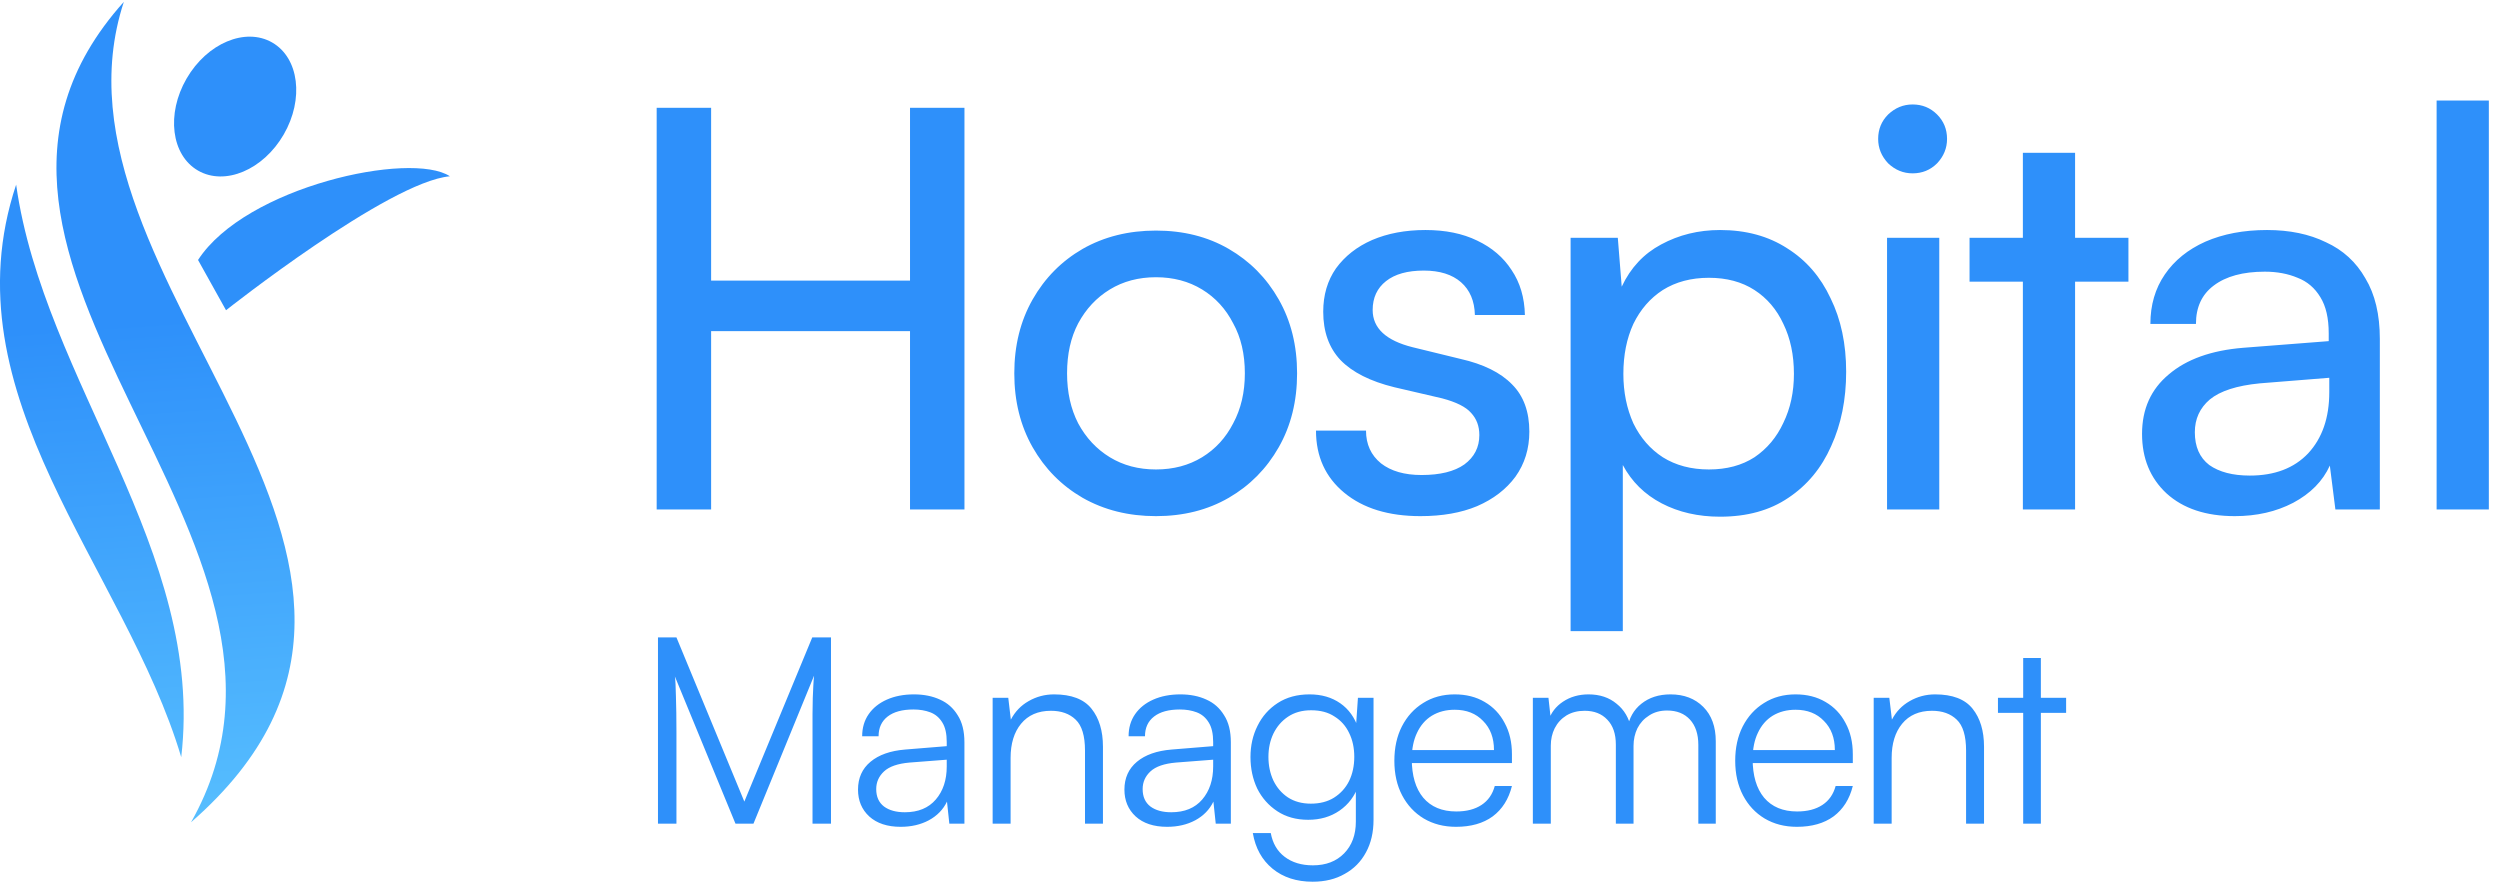
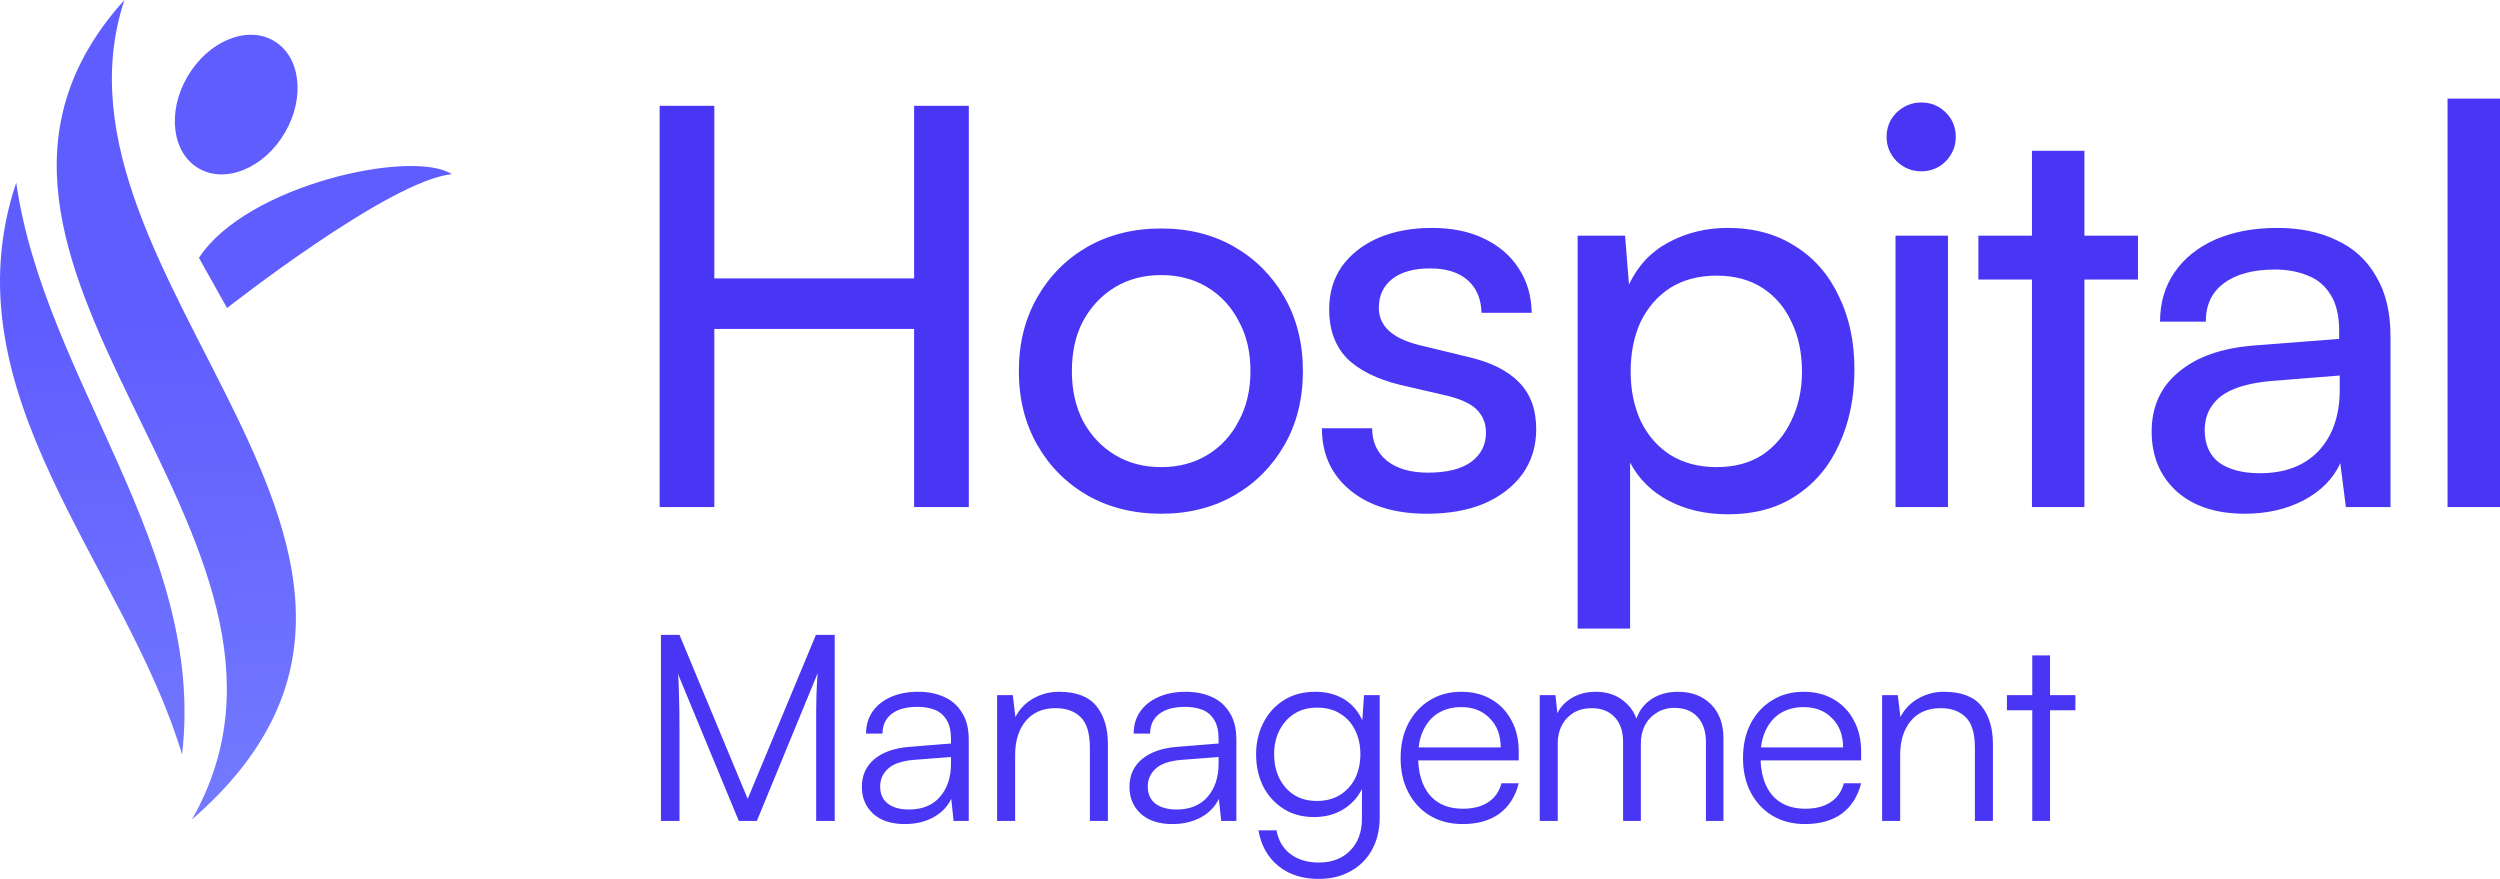
- <svg xmlns="http://www.w3.org/2000/svg" width="121" height="43" viewBox="0 0 121 43" fill="none">
-   <path d="M13.731 6.511C14.723 4.799 14.474 2.805 13.175 2.058C11.877 1.31 10.021 2.092 9.03 3.804C8.039 5.516 8.288 7.51 9.586 8.257C10.884 9.005 12.74 8.223 13.731 6.511Z" fill="#2E90FA" />
-   <path d="M9.246 39.798C23.814 27.067 1.527 13.693 5.994 0.09C-5.31 12.682 17.024 26.072 9.246 39.798Z" fill="url(#paint0_linear_9_24)" />
-   <path d="M0.781 8.937C2.134 18.487 9.939 26.642 8.772 36.648C6.035 27.467 -2.624 19.165 0.781 8.937Z" fill="url(#paint1_linear_9_24)" />
-   <path d="M9.585 12.583L10.94 15.015C10.94 15.015 18.795 8.802 21.775 8.532C19.887 7.292 11.882 9.035 9.585 12.583Z" fill="url(#paint2_linear_9_24)" />
-   <path d="M34.418 24.658H31.783V5.217H34.418V13.58H44.045V5.217H46.68V24.658H44.045V16.027H34.418V24.658ZM49.092 18.07C49.092 16.726 49.388 15.534 49.979 14.494C50.571 13.454 51.377 12.639 52.399 12.047C53.439 11.455 54.622 11.16 55.949 11.16C57.275 11.16 58.45 11.455 59.471 12.047C60.493 12.639 61.3 13.454 61.891 14.494C62.483 15.534 62.779 16.726 62.779 18.07C62.779 19.415 62.483 20.607 61.891 21.647C61.3 22.686 60.493 23.502 59.471 24.094C58.45 24.685 57.275 24.981 55.949 24.981C54.622 24.981 53.439 24.685 52.399 24.094C51.377 23.502 50.571 22.686 49.979 21.647C49.388 20.607 49.092 19.415 49.092 18.07ZM51.646 18.07C51.646 18.985 51.825 19.791 52.184 20.49C52.56 21.189 53.071 21.736 53.717 22.131C54.362 22.525 55.106 22.722 55.949 22.722C56.791 22.722 57.535 22.525 58.181 22.131C58.826 21.736 59.328 21.189 59.686 20.49C60.063 19.791 60.251 18.985 60.251 18.07C60.251 17.138 60.063 16.331 59.686 15.65C59.328 14.951 58.826 14.404 58.181 14.01C57.535 13.616 56.791 13.418 55.949 13.418C55.106 13.418 54.362 13.616 53.717 14.01C53.071 14.404 52.56 14.951 52.184 15.65C51.825 16.331 51.646 17.138 51.646 18.07ZM63.694 20.84H66.115C66.115 21.503 66.356 22.032 66.841 22.427C67.325 22.803 67.979 22.991 68.803 22.991C69.7 22.991 70.39 22.821 70.874 22.48C71.358 22.122 71.6 21.647 71.6 21.055C71.6 20.625 71.466 20.266 71.197 19.98C70.946 19.693 70.48 19.46 69.799 19.28L67.486 18.742C66.321 18.456 65.451 18.017 64.878 17.425C64.322 16.833 64.044 16.054 64.044 15.085C64.044 14.279 64.25 13.58 64.662 12.988C65.093 12.397 65.675 11.939 66.41 11.617C67.163 11.294 68.024 11.133 68.992 11.133C69.96 11.133 70.793 11.303 71.493 11.644C72.21 11.984 72.765 12.459 73.16 13.069C73.572 13.678 73.787 14.404 73.805 15.247H71.385C71.367 14.566 71.143 14.037 70.713 13.66C70.282 13.284 69.682 13.096 68.911 13.096C68.122 13.096 67.513 13.266 67.083 13.607C66.652 13.947 66.437 14.413 66.437 15.005C66.437 15.883 67.083 16.484 68.373 16.806L70.686 17.371C71.797 17.622 72.631 18.034 73.187 18.608C73.742 19.164 74.02 19.926 74.02 20.894C74.02 21.718 73.796 22.444 73.348 23.072C72.9 23.681 72.281 24.156 71.493 24.497C70.722 24.82 69.807 24.981 68.75 24.981C67.208 24.981 65.98 24.605 65.066 23.852C64.152 23.099 63.694 22.095 63.694 20.84ZM76.017 30.547V11.509H78.302L78.491 13.875C78.92 12.961 79.557 12.28 80.399 11.832C81.26 11.366 82.21 11.133 83.25 11.133C84.505 11.133 85.59 11.428 86.503 12.02C87.418 12.594 88.117 13.4 88.602 14.44C89.103 15.462 89.354 16.645 89.354 17.99C89.354 19.334 89.112 20.535 88.628 21.593C88.162 22.651 87.472 23.484 86.557 24.094C85.661 24.703 84.559 25.008 83.25 25.008C82.193 25.008 81.251 24.793 80.426 24.363C79.602 23.932 78.974 23.314 78.544 22.507V30.547H76.017ZM78.571 18.097C78.571 18.976 78.733 19.773 79.055 20.49C79.395 21.189 79.871 21.736 80.48 22.131C81.108 22.525 81.852 22.722 82.712 22.722C83.572 22.722 84.308 22.525 84.917 22.131C85.526 21.718 85.993 21.163 86.316 20.463C86.656 19.764 86.826 18.976 86.826 18.097C86.826 17.183 86.656 16.376 86.316 15.677C85.993 14.978 85.526 14.431 84.917 14.037C84.308 13.643 83.572 13.445 82.712 13.445C81.852 13.445 81.108 13.643 80.48 14.037C79.871 14.431 79.395 14.978 79.055 15.677C78.733 16.376 78.571 17.183 78.571 18.097ZM91.333 24.658V11.509H93.861V24.658H91.333ZM92.57 8.39C92.122 8.39 91.728 8.229 91.387 7.906C91.064 7.565 90.903 7.171 90.903 6.723C90.903 6.257 91.064 5.862 91.387 5.54C91.728 5.217 92.122 5.056 92.57 5.056C93.036 5.056 93.43 5.217 93.754 5.54C94.076 5.862 94.237 6.257 94.237 6.723C94.237 7.171 94.076 7.565 93.754 7.906C93.43 8.229 93.036 8.39 92.57 8.39ZM95.326 11.509H103.016V13.633H95.326V11.509ZM100.434 24.658H97.907V7.395H100.434V24.658ZM108.165 24.981C106.767 24.981 105.665 24.614 104.858 23.879C104.069 23.143 103.675 22.184 103.675 21.001C103.675 19.8 104.105 18.841 104.966 18.124C105.826 17.389 107.027 16.959 108.569 16.833L112.71 16.511V16.134C112.71 15.399 112.575 14.817 112.307 14.386C112.038 13.938 111.67 13.624 111.204 13.445C110.738 13.248 110.209 13.149 109.617 13.149C108.56 13.149 107.736 13.373 107.144 13.822C106.57 14.252 106.284 14.87 106.284 15.677H104.079C104.079 14.763 104.311 13.965 104.778 13.284C105.243 12.603 105.898 12.074 106.74 11.697C107.601 11.321 108.596 11.133 109.725 11.133C110.818 11.133 111.769 11.33 112.575 11.724C113.4 12.101 114.037 12.683 114.485 13.472C114.951 14.243 115.184 15.22 115.184 16.403V24.658H113.033L112.764 22.534C112.423 23.287 111.832 23.887 110.989 24.336C110.165 24.766 109.223 24.981 108.165 24.981ZM108.891 23.018C110.092 23.018 111.034 22.66 111.715 21.942C112.396 21.207 112.737 20.221 112.737 18.985V18.285L109.376 18.554C108.264 18.662 107.458 18.922 106.956 19.334C106.471 19.747 106.23 20.275 106.23 20.921C106.23 21.62 106.462 22.149 106.929 22.507C107.413 22.848 108.067 23.018 108.891 23.018ZM120.46 24.658H117.932V4.867H120.46V24.658Z" fill="#2E90FA" />
-   <path d="M32.74 39.867H31.846V30.851H32.74L36.026 38.797L39.313 30.851H40.22V39.867H39.326V35.586C39.326 35.191 39.326 34.847 39.326 34.553C39.334 34.259 39.338 34.003 39.338 33.785C39.347 33.567 39.355 33.373 39.364 33.206C39.372 33.029 39.385 32.861 39.401 32.702L36.467 39.867H35.598L32.664 32.74C32.69 32.908 32.706 33.231 32.715 33.709C32.731 34.179 32.74 34.759 32.74 35.447V39.867ZM43.593 40.018C42.947 40.018 42.439 39.85 42.069 39.514C41.708 39.179 41.528 38.746 41.528 38.217C41.528 37.655 41.729 37.206 42.132 36.87C42.535 36.534 43.093 36.337 43.807 36.278L45.822 36.114V35.913C45.822 35.51 45.751 35.195 45.608 34.968C45.465 34.733 45.272 34.57 45.029 34.477C44.785 34.385 44.512 34.339 44.21 34.339C43.673 34.339 43.257 34.452 42.963 34.679C42.67 34.906 42.523 35.225 42.523 35.636H41.729C41.729 35.225 41.834 34.868 42.044 34.566C42.254 34.263 42.548 34.028 42.926 33.86C43.303 33.693 43.74 33.608 44.235 33.608C44.714 33.608 45.133 33.693 45.495 33.86C45.855 34.02 46.141 34.272 46.351 34.616C46.569 34.952 46.678 35.388 46.678 35.926V39.867H45.948L45.834 38.797C45.65 39.183 45.356 39.485 44.953 39.703C44.558 39.913 44.105 40.018 43.593 40.018ZM43.794 39.313C44.441 39.313 44.94 39.107 45.293 38.696C45.646 38.285 45.822 37.752 45.822 37.097V36.769L44.021 36.908C43.45 36.958 43.039 37.101 42.787 37.336C42.535 37.571 42.409 37.856 42.409 38.192C42.409 38.562 42.535 38.843 42.787 39.036C43.039 39.221 43.375 39.313 43.794 39.313ZM48.913 39.867H48.044V33.772H48.8L48.925 34.83C49.127 34.444 49.412 34.146 49.782 33.936C50.16 33.718 50.571 33.608 51.016 33.608C51.855 33.608 52.46 33.839 52.829 34.301C53.199 34.763 53.383 35.376 53.383 36.14V39.867H52.514V36.328C52.514 35.615 52.363 35.115 52.061 34.83C51.767 34.545 51.368 34.402 50.865 34.402C50.243 34.402 49.761 34.612 49.417 35.032C49.081 35.443 48.913 35.993 48.913 36.681V39.867ZM56.488 40.018C55.841 40.018 55.333 39.85 54.964 39.514C54.603 39.179 54.422 38.746 54.422 38.217C54.422 37.655 54.624 37.206 55.027 36.87C55.43 36.534 55.988 36.337 56.702 36.278L58.717 36.114V35.913C58.717 35.51 58.645 35.195 58.502 34.968C58.36 34.733 58.167 34.57 57.923 34.477C57.68 34.385 57.407 34.339 57.105 34.339C56.567 34.339 56.152 34.452 55.858 34.679C55.564 34.906 55.417 35.225 55.417 35.636H54.624C54.624 35.225 54.729 34.868 54.939 34.566C55.149 34.263 55.442 34.028 55.82 33.86C56.198 33.693 56.635 33.608 57.13 33.608C57.608 33.608 58.028 33.693 58.389 33.86C58.75 34.02 59.035 34.272 59.245 34.616C59.464 34.952 59.573 35.388 59.573 35.926V39.867H58.842L58.729 38.797C58.544 39.183 58.251 39.485 57.848 39.703C57.453 39.913 57 40.018 56.488 40.018ZM56.689 39.313C57.336 39.313 57.835 39.107 58.188 38.696C58.54 38.285 58.717 37.752 58.717 37.097V36.769L56.916 36.908C56.345 36.958 55.934 37.101 55.682 37.336C55.43 37.571 55.304 37.856 55.304 38.192C55.304 38.562 55.43 38.843 55.682 39.036C55.934 39.221 56.269 39.313 56.689 39.313ZM60.523 36.643C60.523 36.089 60.636 35.586 60.863 35.132C61.09 34.67 61.417 34.301 61.845 34.024C62.273 33.747 62.785 33.608 63.382 33.608C63.961 33.608 64.456 33.751 64.867 34.037C65.279 34.322 65.573 34.733 65.749 35.271L65.61 35.447L65.724 33.772H66.479V39.678C66.479 40.283 66.358 40.807 66.114 41.252C65.871 41.706 65.526 42.054 65.082 42.297C64.645 42.549 64.129 42.675 63.533 42.675C62.752 42.675 62.105 42.465 61.593 42.046C61.081 41.626 60.762 41.051 60.636 40.32H61.505C61.597 40.816 61.82 41.198 62.173 41.466C62.534 41.743 62.991 41.882 63.545 41.882C64.175 41.882 64.679 41.689 65.056 41.303C65.434 40.916 65.623 40.404 65.623 39.766V37.852L65.749 38.016C65.573 38.528 65.266 38.935 64.83 39.237C64.401 39.531 63.898 39.678 63.319 39.678C62.739 39.678 62.24 39.54 61.82 39.263C61.4 38.986 61.077 38.62 60.85 38.167C60.632 37.705 60.523 37.197 60.523 36.643ZM61.392 36.631C61.392 37.05 61.472 37.432 61.631 37.777C61.799 38.121 62.034 38.394 62.336 38.595C62.647 38.797 63.016 38.897 63.444 38.897C63.881 38.897 64.255 38.801 64.565 38.608C64.884 38.406 65.128 38.138 65.296 37.802C65.463 37.458 65.547 37.067 65.547 36.631C65.547 36.194 65.463 35.808 65.296 35.472C65.136 35.136 64.901 34.872 64.59 34.679C64.288 34.477 63.91 34.377 63.457 34.377C63.02 34.377 62.647 34.482 62.336 34.691C62.034 34.893 61.799 35.166 61.631 35.51C61.472 35.846 61.392 36.219 61.392 36.631ZM70.471 40.018C69.883 40.018 69.363 39.884 68.909 39.615C68.465 39.347 68.116 38.973 67.864 38.495C67.612 38.016 67.487 37.458 67.487 36.82C67.487 36.19 67.608 35.636 67.852 35.157C68.103 34.67 68.448 34.293 68.884 34.024C69.321 33.747 69.829 33.608 70.408 33.608C70.962 33.608 71.445 33.73 71.856 33.974C72.276 34.217 72.599 34.557 72.826 34.994C73.061 35.422 73.178 35.926 73.178 36.505V36.933H67.965L67.99 36.303H72.309C72.309 35.716 72.133 35.246 71.781 34.893C71.436 34.532 70.979 34.352 70.408 34.352C69.988 34.352 69.619 34.448 69.3 34.641C68.989 34.834 68.75 35.111 68.582 35.472C68.414 35.825 68.33 36.245 68.33 36.731C68.33 37.537 68.515 38.163 68.884 38.608C69.262 39.053 69.795 39.275 70.484 39.275C70.979 39.275 71.386 39.17 71.705 38.96C72.024 38.751 72.238 38.444 72.347 38.041H73.178C73.019 38.679 72.708 39.17 72.246 39.514C71.785 39.85 71.193 40.018 70.471 40.018ZM75.059 39.867H74.19V33.772H74.945L75.071 34.918L74.945 34.88C75.071 34.494 75.306 34.188 75.65 33.961C76.003 33.726 76.415 33.608 76.885 33.608C77.431 33.608 77.883 33.76 78.244 34.062C78.614 34.356 78.849 34.759 78.95 35.271H78.761C78.845 34.759 79.071 34.356 79.441 34.062C79.819 33.76 80.288 33.608 80.851 33.608C81.506 33.608 82.035 33.81 82.438 34.213C82.841 34.616 83.043 35.17 83.043 35.875V39.867H82.199V36.051C82.199 35.531 82.064 35.124 81.796 34.83C81.527 34.536 81.158 34.389 80.687 34.389C80.352 34.389 80.062 34.469 79.819 34.629C79.576 34.78 79.386 34.985 79.252 35.246C79.126 35.506 79.063 35.791 79.063 36.102V39.867H78.207V36.039C78.207 35.518 78.068 35.115 77.791 34.83C77.523 34.545 77.157 34.402 76.696 34.402C76.36 34.402 76.066 34.477 75.814 34.629C75.571 34.78 75.382 34.985 75.248 35.246C75.122 35.498 75.059 35.779 75.059 36.089V39.867ZM86.968 40.018C86.381 40.018 85.861 39.884 85.407 39.615C84.962 39.347 84.614 38.973 84.362 38.495C84.111 38.016 83.984 37.458 83.984 36.82C83.984 36.19 84.106 35.636 84.349 35.157C84.601 34.67 84.946 34.293 85.382 34.024C85.819 33.747 86.326 33.608 86.906 33.608C87.46 33.608 87.942 33.73 88.353 33.974C88.774 34.217 89.097 34.557 89.324 34.994C89.558 35.422 89.676 35.926 89.676 36.505V36.933H84.463L84.488 36.303H88.807C88.807 35.716 88.631 35.246 88.278 34.893C87.934 34.532 87.477 34.352 86.906 34.352C86.486 34.352 86.117 34.448 85.797 34.641C85.487 34.834 85.248 35.111 85.08 35.472C84.912 35.825 84.828 36.245 84.828 36.731C84.828 37.537 85.013 38.163 85.382 38.608C85.76 39.053 86.293 39.275 86.981 39.275C87.477 39.275 87.884 39.17 88.203 38.96C88.522 38.751 88.736 38.444 88.845 38.041H89.676C89.517 38.679 89.206 39.17 88.744 39.514C88.283 39.85 87.691 40.018 86.968 40.018ZM91.556 39.867H90.687V33.772H91.443L91.569 34.83C91.77 34.444 92.056 34.146 92.425 33.936C92.803 33.718 93.214 33.608 93.659 33.608C94.499 33.608 95.103 33.839 95.473 34.301C95.842 34.763 96.027 35.376 96.027 36.14V39.867H95.158V36.328C95.158 35.615 95.007 35.115 94.705 34.83C94.41 34.545 94.012 34.402 93.508 34.402C92.887 34.402 92.404 34.612 92.06 35.032C91.724 35.443 91.556 35.993 91.556 36.681V39.867ZM96.701 33.772H100V34.503H96.701V33.772ZM98.778 39.867H97.922V31.846H98.778V39.867Z" fill="#2E90FA" />
+ <svg xmlns="http://www.w3.org/2000/svg" width="128" height="45" viewBox="0 0 128 45" fill="none">
+   <path d="M14.591 6.785C15.645 4.976 15.38 2.869 14.001 2.079C12.621 1.29 10.649 2.116 9.596 3.925C8.543 5.734 8.807 7.84 10.187 8.63C11.566 9.42 13.538 8.594 14.591 6.785Z" fill="#605DFF" />
+   <path d="M9.826 41.96C25.305 28.507 1.624 14.375 6.37 0C-5.642 13.306 18.09 27.455 9.826 41.96Z" fill="url(#paint0_linear_10_36)" />
+   <path d="M0.831 9.348C2.268 19.44 10.561 28.058 9.322 38.632C6.413 28.93 -2.788 20.157 0.831 9.348Z" fill="url(#paint1_linear_10_36)" />
+   <path d="M10.186 13.202L11.625 15.771C11.625 15.771 19.972 9.206 23.139 8.92C21.132 7.61 12.627 9.453 10.186 13.202Z" fill="url(#paint2_linear_10_36)" />
+   <path d="M36.573 25.962H33.773V5.418H36.573V14.255H46.803V5.418H49.603V25.962H46.803V16.841H36.573V25.962ZM52.165 19C52.165 17.579 52.479 16.32 53.108 15.221C53.737 14.122 54.594 13.26 55.68 12.635C56.784 12.01 58.042 11.698 59.451 11.698C60.861 11.698 62.108 12.01 63.194 12.635C64.28 13.26 65.137 14.122 65.766 15.221C66.394 16.32 66.709 17.579 66.709 19C66.709 20.421 66.394 21.681 65.766 22.779C65.137 23.878 64.28 24.74 63.194 25.365C62.108 25.99 60.861 26.303 59.451 26.303C58.042 26.303 56.784 25.99 55.68 25.365C54.594 24.74 53.737 23.878 53.108 22.779C52.479 21.681 52.165 20.421 52.165 19ZM54.88 19C54.88 19.966 55.07 20.819 55.451 21.558C55.851 22.296 56.394 22.874 57.08 23.291C57.765 23.708 58.556 23.916 59.451 23.916C60.346 23.916 61.137 23.708 61.823 23.291C62.508 22.874 63.042 22.296 63.423 21.558C63.823 20.819 64.023 19.966 64.023 19C64.023 18.015 63.823 17.163 63.423 16.443C63.042 15.704 62.508 15.126 61.823 14.71C61.137 14.293 60.346 14.084 59.451 14.084C58.556 14.084 57.765 14.293 57.08 14.71C56.394 15.126 55.851 15.704 55.451 16.443C55.07 17.163 54.88 18.015 54.88 19ZM67.682 21.927H70.253C70.253 22.628 70.51 23.187 71.025 23.603C71.539 24.001 72.234 24.2 73.111 24.2C74.063 24.2 74.796 24.02 75.311 23.66C75.825 23.281 76.082 22.779 76.082 22.154C76.082 21.7 75.939 21.321 75.654 21.018C75.387 20.715 74.892 20.468 74.168 20.279L71.711 19.71C70.472 19.407 69.549 18.943 68.939 18.318C68.349 17.693 68.053 16.869 68.053 15.846C68.053 14.994 68.272 14.255 68.71 13.63C69.168 13.005 69.787 12.522 70.568 12.181C71.368 11.84 72.282 11.669 73.311 11.669C74.339 11.669 75.225 11.849 75.968 12.209C76.73 12.569 77.32 13.071 77.74 13.715C78.178 14.359 78.406 15.126 78.425 16.017H75.854C75.835 15.297 75.597 14.738 75.139 14.34C74.682 13.942 74.044 13.743 73.225 13.743C72.387 13.743 71.739 13.923 71.282 14.283C70.825 14.643 70.596 15.136 70.596 15.761C70.596 16.689 71.282 17.324 72.653 17.665L75.111 18.261C76.292 18.527 77.178 18.962 77.768 19.569C78.359 20.156 78.654 20.961 78.654 21.984C78.654 22.855 78.416 23.622 77.94 24.285C77.463 24.929 76.806 25.431 75.968 25.791C75.149 26.132 74.177 26.303 73.054 26.303C71.415 26.303 70.111 25.905 69.139 25.109C68.168 24.314 67.682 23.253 67.682 21.927ZM80.775 32.184V12.067H83.204L83.404 14.567C83.861 13.601 84.537 12.882 85.432 12.408C86.347 11.915 87.357 11.669 88.461 11.669C89.795 11.669 90.947 11.982 91.918 12.607C92.89 13.213 93.633 14.066 94.148 15.164C94.68 16.244 94.947 17.494 94.947 18.915C94.947 20.336 94.69 21.605 94.176 22.723C93.681 23.84 92.948 24.721 91.976 25.365C91.023 26.009 89.852 26.331 88.461 26.331C87.338 26.331 86.337 26.104 85.461 25.649C84.585 25.195 83.918 24.541 83.461 23.689V32.184H80.775ZM83.489 19.029C83.489 19.957 83.661 20.8 84.004 21.558C84.366 22.296 84.87 22.874 85.518 23.291C86.185 23.708 86.975 23.916 87.89 23.916C88.804 23.916 89.585 23.708 90.233 23.291C90.88 22.855 91.376 22.268 91.719 21.529C92.08 20.79 92.261 19.957 92.261 19.029C92.261 18.062 92.08 17.21 91.719 16.471C91.376 15.732 90.88 15.155 90.233 14.738C89.585 14.321 88.804 14.113 87.89 14.113C86.975 14.113 86.185 14.321 85.518 14.738C84.87 15.155 84.366 15.732 84.004 16.471C83.661 17.21 83.489 18.062 83.489 19.029ZM97.05 25.962V12.067H99.736V25.962H97.05ZM98.365 8.771C97.889 8.771 97.47 8.6 97.108 8.259C96.765 7.899 96.593 7.483 96.593 7.009C96.593 6.517 96.765 6.1 97.108 5.759C97.47 5.418 97.889 5.247 98.365 5.247C98.86 5.247 99.279 5.418 99.623 5.759C99.966 6.1 100.136 6.517 100.136 7.009C100.136 7.483 99.966 7.899 99.623 8.259C99.279 8.6 98.86 8.771 98.365 8.771ZM101.293 12.067H109.465V14.312H101.293V12.067ZM106.722 25.962H104.036V7.72H106.722V25.962ZM114.936 26.303C113.451 26.303 112.279 25.914 111.422 25.138C110.584 24.361 110.165 23.348 110.165 22.097C110.165 20.828 110.622 19.815 111.536 19.057C112.451 18.28 113.727 17.826 115.365 17.693L119.766 17.352V16.954C119.766 16.178 119.622 15.562 119.337 15.107C119.051 14.634 118.66 14.302 118.165 14.113C117.67 13.905 117.108 13.8 116.479 13.8C115.356 13.8 114.48 14.037 113.851 14.511C113.241 14.965 112.937 15.619 112.937 16.471H110.594C110.594 15.505 110.841 14.662 111.337 13.942C111.831 13.223 112.527 12.664 113.422 12.266C114.337 11.868 115.394 11.669 116.594 11.669C117.756 11.669 118.765 11.878 119.622 12.294C120.499 12.692 121.175 13.308 121.651 14.141C122.146 14.956 122.394 15.988 122.394 17.238V25.962H120.108L119.823 23.717C119.46 24.513 118.832 25.147 117.937 25.621C117.061 26.075 116.06 26.303 114.936 26.303ZM115.708 24.229C116.984 24.229 117.985 23.85 118.709 23.092C119.432 22.315 119.794 21.273 119.794 19.966V19.227L116.222 19.512C115.041 19.625 114.184 19.9 113.651 20.336C113.136 20.771 112.88 21.33 112.88 22.012C112.88 22.751 113.127 23.31 113.622 23.689C114.137 24.049 114.832 24.229 115.708 24.229ZM128 25.962H125.314V5.049H128V25.962Z" fill="#4936F5" />
+   <path d="M34.79 42.033H33.84V32.505H34.79L38.282 40.902L41.775 32.505H42.738V42.033H41.788V37.508C41.788 37.091 41.788 36.728 41.788 36.417C41.797 36.107 41.801 35.836 41.801 35.606C41.81 35.375 41.819 35.171 41.828 34.993C41.837 34.807 41.85 34.63 41.868 34.461L38.75 42.033H37.827L34.709 34.501C34.736 34.678 34.754 35.02 34.763 35.526C34.781 36.022 34.79 36.635 34.79 37.362V42.033ZM46.322 42.192C45.635 42.192 45.096 42.015 44.703 41.66C44.319 41.305 44.128 40.848 44.128 40.289C44.128 39.695 44.342 39.221 44.77 38.866C45.198 38.511 45.791 38.302 46.55 38.24L48.691 38.067V37.854C48.691 37.429 48.615 37.096 48.463 36.856C48.311 36.608 48.106 36.435 47.847 36.337C47.589 36.24 47.299 36.191 46.978 36.191C46.407 36.191 45.965 36.311 45.653 36.55C45.341 36.79 45.185 37.127 45.185 37.562H44.342C44.342 37.127 44.453 36.75 44.676 36.431C44.899 36.111 45.212 35.863 45.613 35.685C46.014 35.508 46.478 35.419 47.005 35.419C47.513 35.419 47.959 35.508 48.343 35.685C48.726 35.854 49.029 36.12 49.252 36.484C49.484 36.839 49.6 37.3 49.6 37.868V42.033H48.824L48.704 40.902C48.508 41.31 48.195 41.629 47.767 41.86C47.348 42.081 46.866 42.192 46.322 42.192ZM46.536 41.447C47.223 41.447 47.754 41.23 48.129 40.795C48.503 40.36 48.691 39.797 48.691 39.105V38.759L46.777 38.906C46.17 38.959 45.733 39.11 45.466 39.358C45.198 39.606 45.064 39.908 45.064 40.263C45.064 40.653 45.198 40.95 45.466 41.154C45.733 41.349 46.09 41.447 46.536 41.447ZM51.975 42.033H51.052V35.592H51.855L51.988 36.71C52.203 36.302 52.506 35.987 52.898 35.765C53.3 35.535 53.737 35.419 54.21 35.419C55.102 35.419 55.744 35.663 56.136 36.151C56.529 36.639 56.725 37.287 56.725 38.094V42.033H55.802V38.294C55.802 37.539 55.641 37.012 55.32 36.71C55.008 36.408 54.584 36.258 54.049 36.258C53.389 36.258 52.876 36.479 52.51 36.923C52.153 37.358 51.975 37.939 51.975 38.666V42.033ZM60.024 42.192C59.337 42.192 58.797 42.015 58.405 41.66C58.021 41.305 57.829 40.848 57.829 40.289C57.829 39.695 58.044 39.221 58.472 38.866C58.9 38.511 59.493 38.302 60.251 38.24L62.392 38.067V37.854C62.392 37.429 62.316 37.096 62.165 36.856C62.013 36.608 61.808 36.435 61.549 36.337C61.291 36.24 61.001 36.191 60.679 36.191C60.109 36.191 59.667 36.311 59.355 36.55C59.043 36.79 58.886 37.127 58.886 37.562H58.044C58.044 37.127 58.155 36.75 58.378 36.431C58.601 36.111 58.913 35.863 59.315 35.685C59.716 35.508 60.18 35.419 60.706 35.419C61.215 35.419 61.661 35.508 62.044 35.685C62.428 35.854 62.731 36.12 62.954 36.484C63.186 36.839 63.302 37.3 63.302 37.868V42.033H62.526L62.406 40.902C62.209 41.31 61.897 41.629 61.469 41.86C61.05 42.081 60.568 42.192 60.024 42.192ZM60.238 41.447C60.925 41.447 61.456 41.23 61.83 40.795C62.205 40.36 62.392 39.797 62.392 39.105V38.759L60.479 38.906C59.872 38.959 59.435 39.11 59.167 39.358C58.9 39.606 58.766 39.908 58.766 40.263C58.766 40.653 58.9 40.95 59.167 41.154C59.435 41.349 59.792 41.447 60.238 41.447ZM64.312 38.626C64.312 38.041 64.432 37.508 64.673 37.029C64.914 36.541 65.262 36.151 65.717 35.858C66.172 35.566 66.716 35.419 67.349 35.419C67.965 35.419 68.491 35.57 68.928 35.872C69.365 36.173 69.677 36.608 69.865 37.176L69.718 37.362L69.838 35.592H70.641V41.833C70.641 42.472 70.512 43.026 70.253 43.496C69.994 43.975 69.629 44.343 69.156 44.601C68.692 44.867 68.143 45 67.51 45C66.68 45 65.993 44.778 65.449 44.335C64.905 43.891 64.566 43.283 64.432 42.512H65.356C65.454 43.035 65.69 43.439 66.065 43.722C66.448 44.015 66.934 44.162 67.523 44.162C68.192 44.162 68.728 43.958 69.129 43.55C69.53 43.141 69.731 42.6 69.731 41.926V39.904L69.865 40.077C69.677 40.618 69.352 41.048 68.888 41.367C68.433 41.678 67.898 41.833 67.282 41.833C66.667 41.833 66.136 41.687 65.69 41.394C65.244 41.101 64.901 40.715 64.66 40.236C64.428 39.748 64.312 39.212 64.312 38.626ZM65.235 38.613C65.235 39.056 65.32 39.46 65.489 39.824C65.668 40.187 65.918 40.476 66.239 40.689C66.569 40.902 66.961 41.008 67.416 41.008C67.88 41.008 68.277 40.906 68.607 40.702C68.946 40.489 69.205 40.205 69.383 39.85C69.562 39.487 69.651 39.074 69.651 38.613C69.651 38.151 69.562 37.743 69.383 37.389C69.214 37.034 68.964 36.754 68.634 36.55C68.313 36.337 67.911 36.231 67.43 36.231C66.966 36.231 66.569 36.342 66.239 36.564C65.918 36.776 65.668 37.065 65.489 37.429C65.32 37.783 65.235 38.178 65.235 38.613ZM74.882 42.192C74.258 42.192 73.705 42.05 73.223 41.767C72.751 41.483 72.38 41.088 72.113 40.582C71.845 40.077 71.711 39.487 71.711 38.812C71.711 38.147 71.841 37.562 72.099 37.056C72.367 36.541 72.733 36.142 73.197 35.858C73.66 35.566 74.2 35.419 74.816 35.419C75.404 35.419 75.917 35.548 76.354 35.805C76.8 36.062 77.144 36.422 77.385 36.883C77.635 37.335 77.759 37.868 77.759 38.48V38.932H72.22L72.246 38.267H76.836C76.836 37.646 76.649 37.149 76.274 36.776C75.908 36.395 75.422 36.204 74.816 36.204C74.37 36.204 73.977 36.306 73.638 36.51C73.308 36.714 73.054 37.007 72.875 37.389C72.697 37.761 72.608 38.205 72.608 38.719C72.608 39.571 72.804 40.232 73.197 40.702C73.598 41.172 74.164 41.407 74.896 41.407C75.422 41.407 75.855 41.296 76.194 41.075C76.533 40.853 76.76 40.529 76.876 40.103H77.759C77.59 40.777 77.26 41.296 76.769 41.66C76.278 42.015 75.65 42.192 74.882 42.192ZM79.757 42.033H78.834V35.592H79.637L79.771 36.803L79.637 36.763C79.771 36.355 80.02 36.031 80.386 35.792C80.761 35.543 81.198 35.419 81.698 35.419C82.278 35.419 82.759 35.579 83.142 35.898C83.535 36.209 83.785 36.635 83.892 37.176H83.691C83.781 36.635 84.021 36.209 84.414 35.898C84.816 35.579 85.315 35.419 85.913 35.419C86.608 35.419 87.17 35.632 87.599 36.058C88.027 36.484 88.241 37.069 88.241 37.814V42.033H87.344V38.001C87.344 37.451 87.201 37.02 86.916 36.71C86.631 36.4 86.238 36.244 85.738 36.244C85.382 36.244 85.074 36.328 84.816 36.497C84.557 36.657 84.356 36.874 84.213 37.149C84.079 37.424 84.012 37.726 84.012 38.054V42.033H83.102V37.987C83.102 37.437 82.955 37.012 82.661 36.71C82.376 36.408 81.987 36.258 81.497 36.258C81.14 36.258 80.828 36.337 80.56 36.497C80.302 36.657 80.101 36.874 79.958 37.149C79.824 37.415 79.757 37.712 79.757 38.041V42.033ZM92.413 42.192C91.788 42.192 91.235 42.05 90.753 41.767C90.281 41.483 89.911 41.088 89.643 40.582C89.376 40.077 89.242 39.487 89.242 38.812C89.242 38.147 89.371 37.562 89.629 37.056C89.897 36.541 90.263 36.142 90.727 35.858C91.191 35.566 91.73 35.419 92.346 35.419C92.934 35.419 93.448 35.548 93.884 35.805C94.331 36.062 94.674 36.422 94.915 36.883C95.165 37.335 95.29 37.868 95.29 38.48V38.932H89.75L89.777 38.267H94.366C94.366 37.646 94.179 37.149 93.804 36.776C93.439 36.395 92.953 36.204 92.346 36.204C91.9 36.204 91.508 36.306 91.168 36.51C90.838 36.714 90.584 37.007 90.406 37.389C90.227 37.761 90.138 38.205 90.138 38.719C90.138 39.571 90.335 40.232 90.727 40.702C91.128 41.172 91.695 41.407 92.427 41.407C92.953 41.407 93.385 41.296 93.724 41.075C94.064 40.853 94.291 40.529 94.406 40.103H95.29C95.121 40.777 94.79 41.296 94.299 41.66C93.809 42.015 93.18 42.192 92.413 42.192ZM97.288 42.033H96.364V35.592H97.168L97.301 36.71C97.515 36.302 97.819 35.987 98.211 35.765C98.612 35.535 99.049 35.419 99.522 35.419C100.415 35.419 101.057 35.663 101.45 36.151C101.841 36.639 102.038 37.287 102.038 38.094V42.033H101.115V38.294C101.115 37.539 100.954 37.012 100.633 36.71C100.321 36.408 99.897 36.258 99.362 36.258C98.701 36.258 98.189 36.479 97.823 36.923C97.466 37.358 97.288 37.939 97.288 38.666V42.033ZM102.754 35.592H106.26V36.364H102.754V35.592ZM104.962 42.033H104.052V33.556H104.962V42.033Z" fill="#4936F5" />
  <defs>
-     <linearGradient id="paint0_linear_9_24" x1="15.322" y1="14.937" x2="17.233" y2="41.39" gradientUnits="userSpaceOnUse">
-       <stop stop-color="#2E90FA" />
-       <stop offset="1" stop-color="#5AC2FF" />
+     <linearGradient id="paint0_linear_10_36" x1="16.282" y1="15.689" x2="18.29" y2="43.643" gradientUnits="userSpaceOnUse">
+       <stop stop-color="#605DFF" />
+       <stop offset="1" stop-color="#757DFF" />
    </linearGradient>
-     <linearGradient id="paint1_linear_9_24" x1="15.322" y1="14.937" x2="17.233" y2="41.39" gradientUnits="userSpaceOnUse">
-       <stop stop-color="#2E90FA" />
-       <stop offset="1" stop-color="#5AC2FF" />
+     <linearGradient id="paint1_linear_10_36" x1="16.282" y1="15.689" x2="18.29" y2="43.643" gradientUnits="userSpaceOnUse">
+       <stop stop-color="#605DFF" />
+       <stop offset="1" stop-color="#757DFF" />
    </linearGradient>
-     <linearGradient id="paint2_linear_9_24" x1="15.322" y1="14.937" x2="17.233" y2="41.39" gradientUnits="userSpaceOnUse">
-       <stop stop-color="#2E90FA" />
-       <stop offset="1" stop-color="#5AC2FF" />
+     <linearGradient id="paint2_linear_10_36" x1="16.281" y1="15.689" x2="18.29" y2="43.644" gradientUnits="userSpaceOnUse">
+       <stop stop-color="#605DFF" />
+       <stop offset="1" stop-color="#757DFF" />
    </linearGradient>
  </defs>
</svg>
